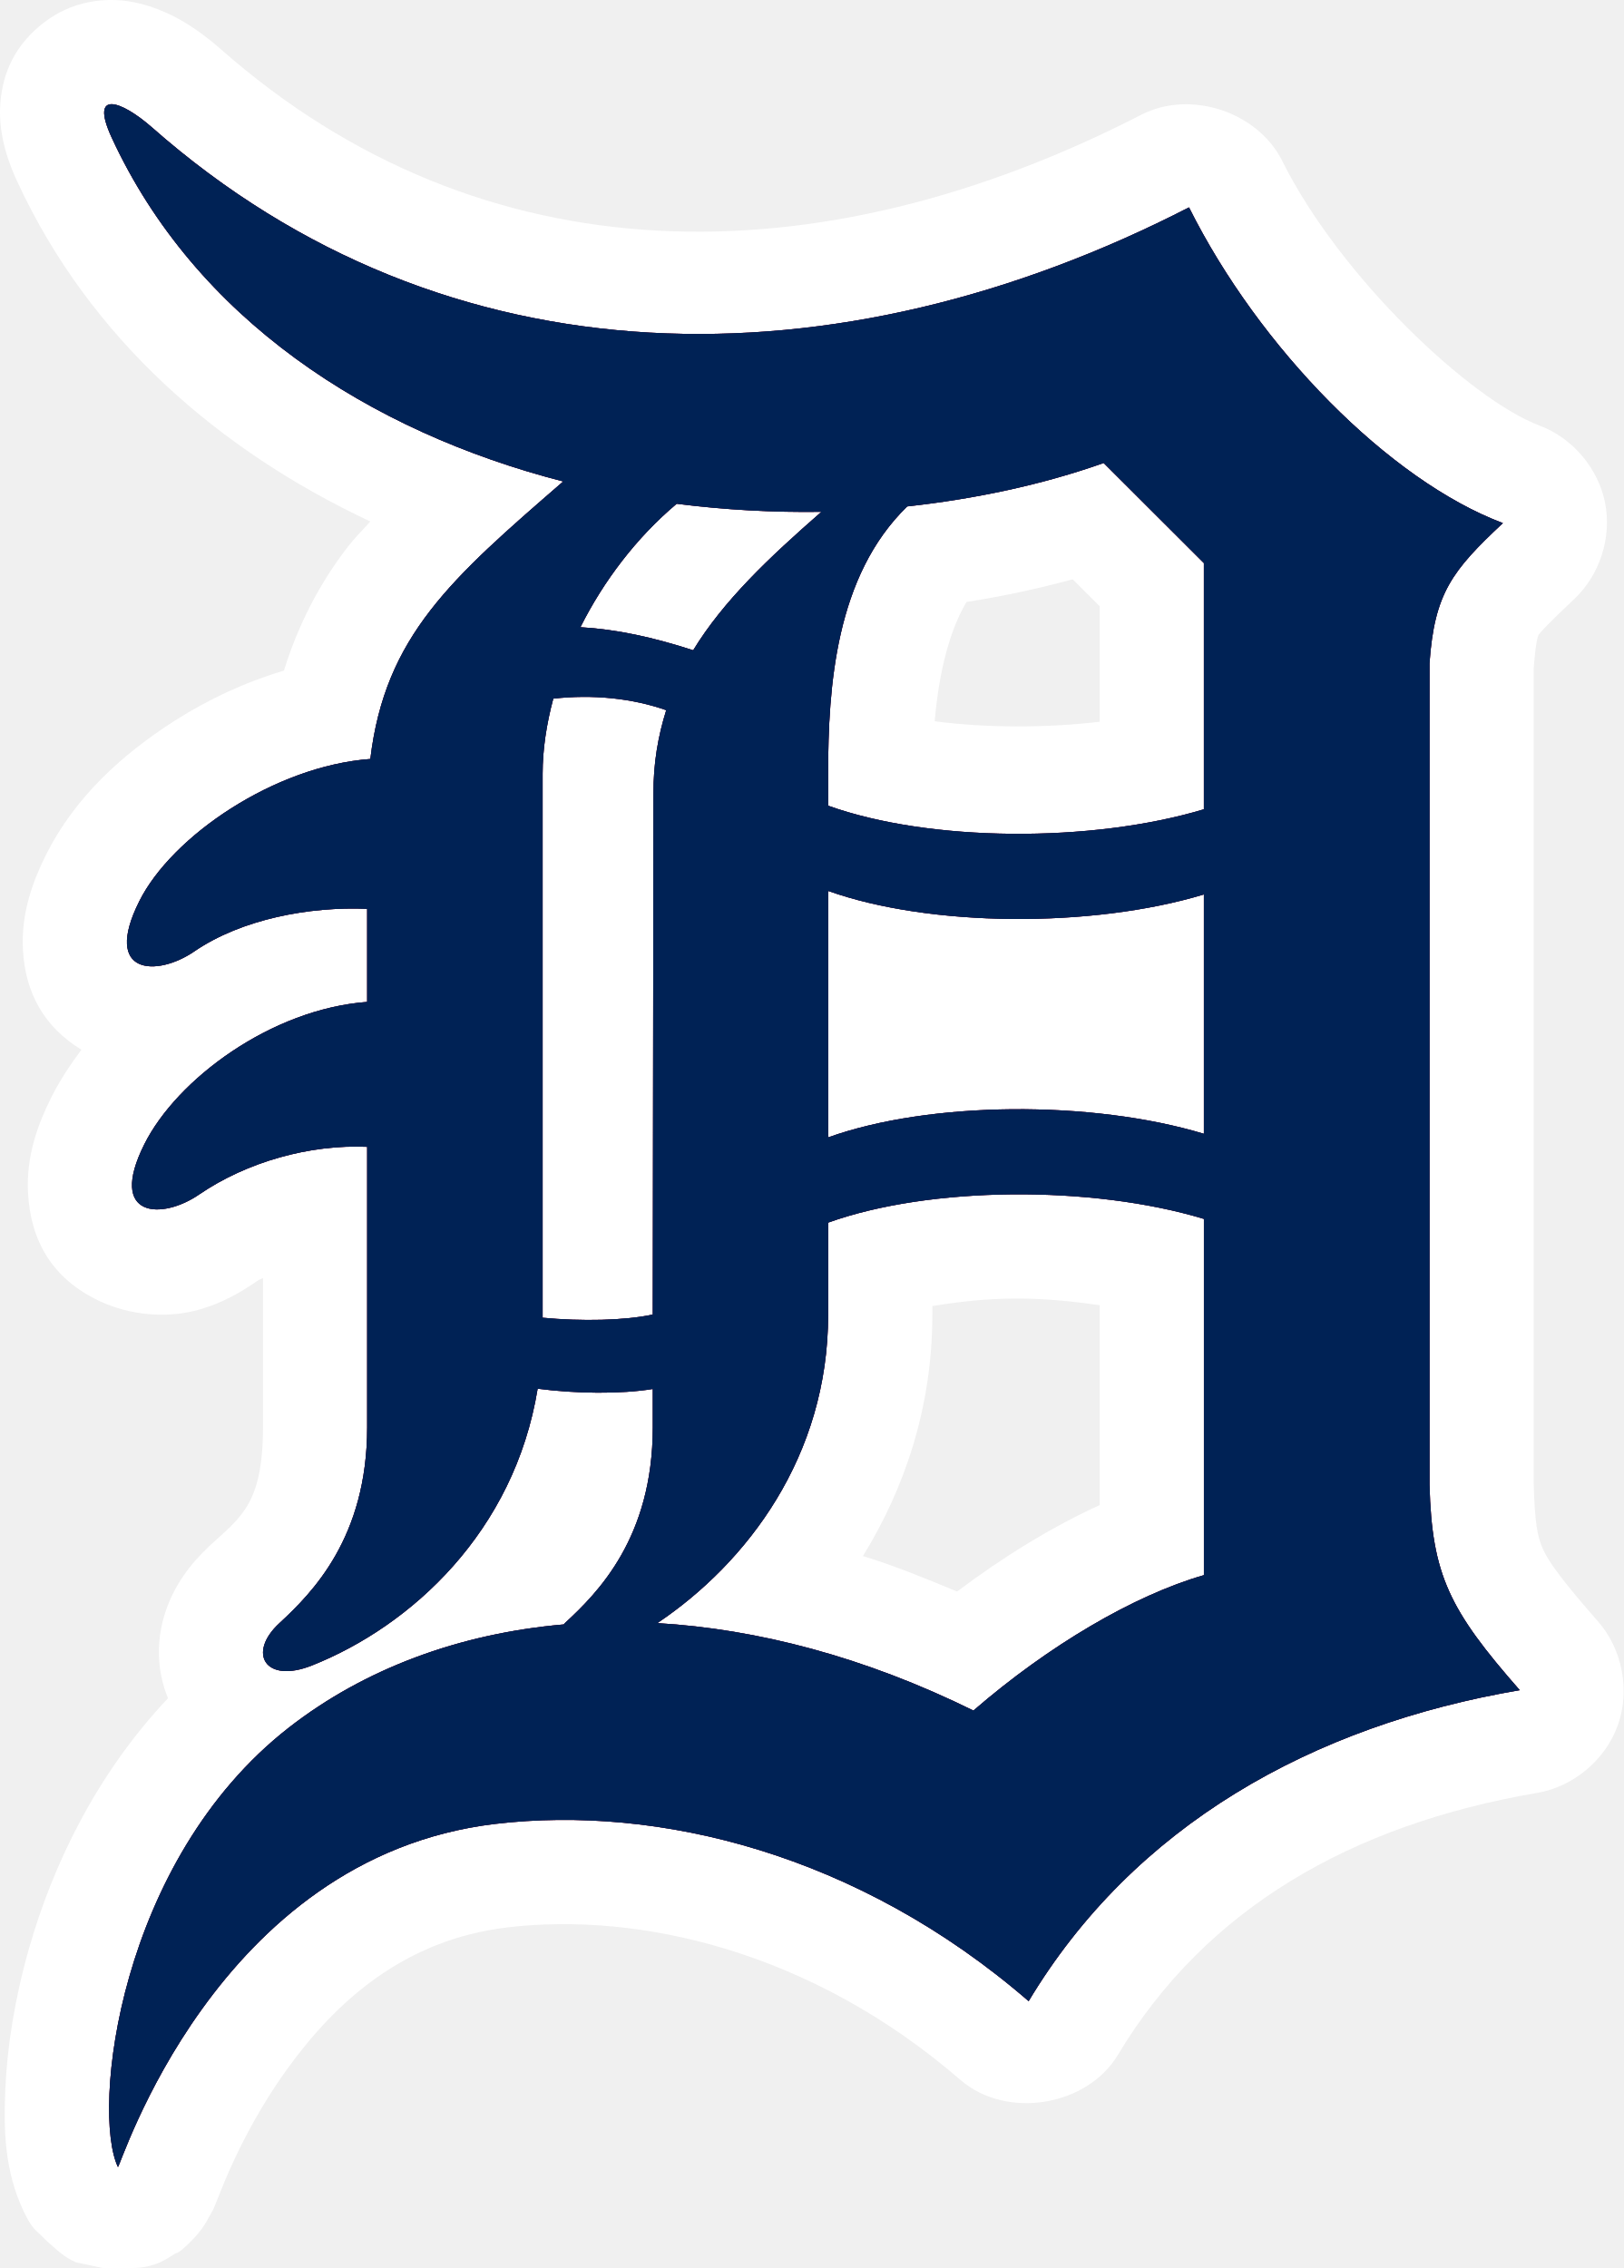
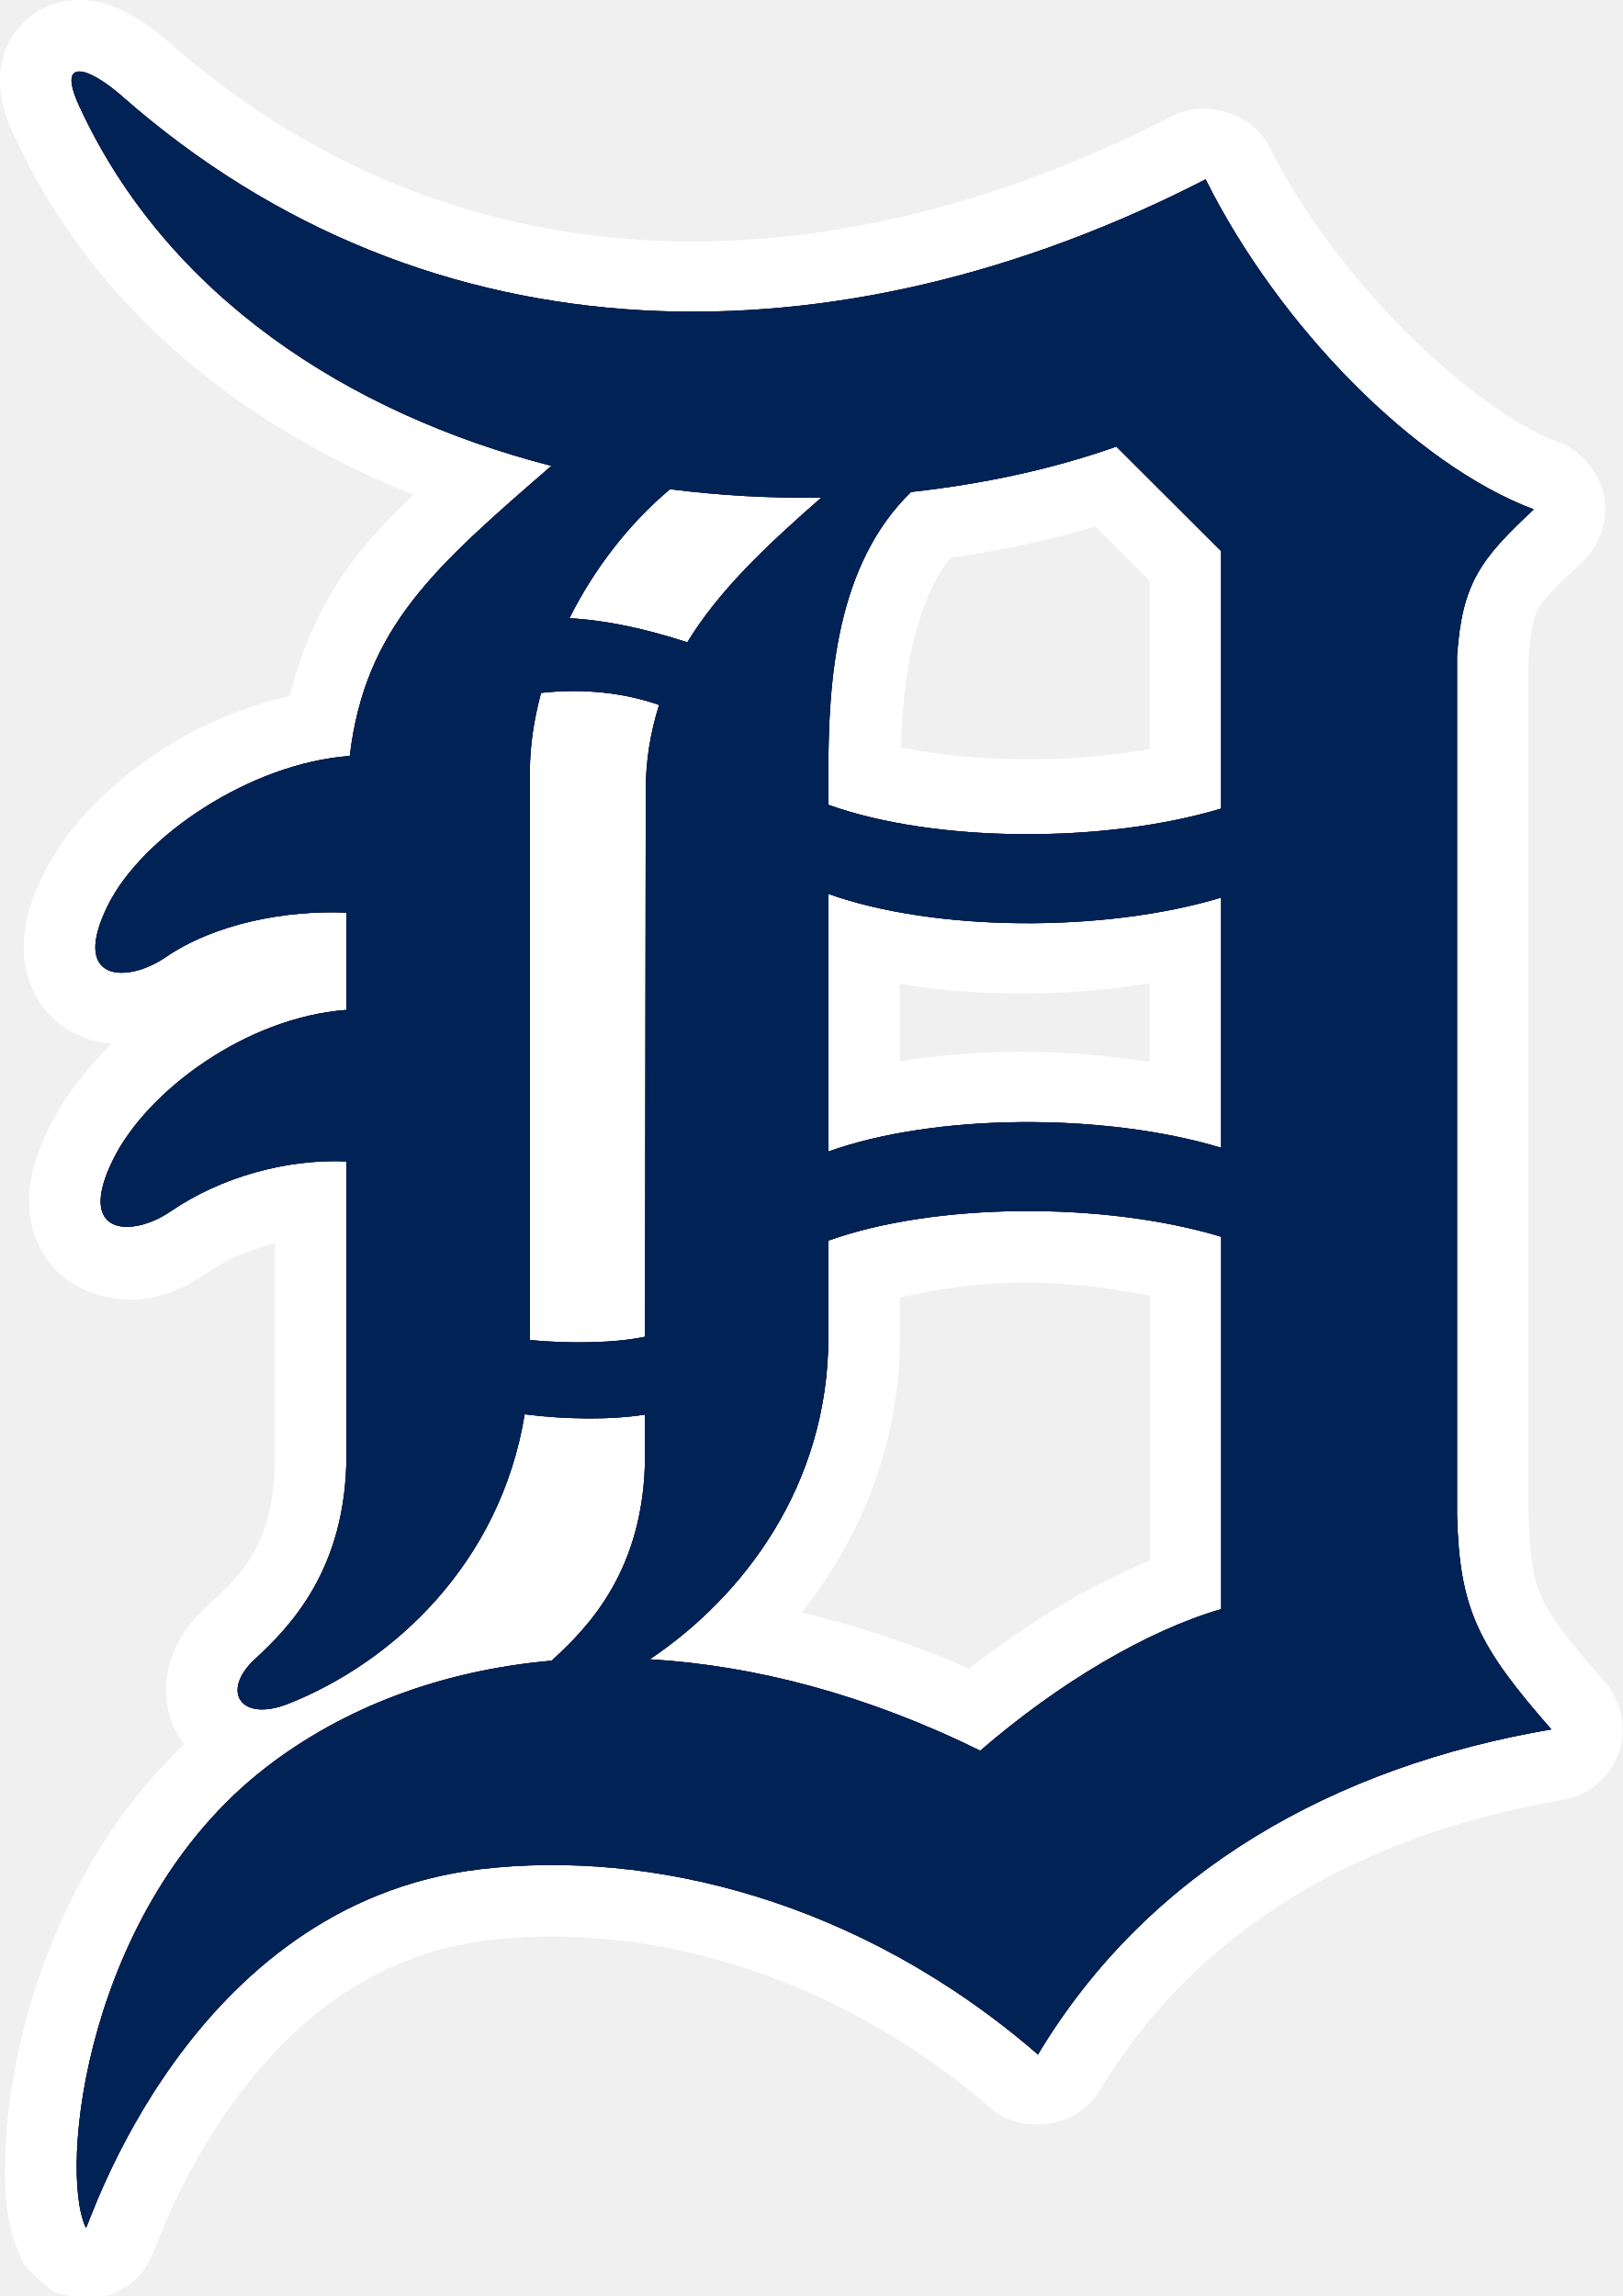
- <svg xmlns="http://www.w3.org/2000/svg" viewBox="0 0 193.362 270.113" version="1.1" id="svg1" width="193.362" height="270.113">
+ <svg xmlns="http://www.w3.org/2000/svg" viewBox="0 0 184.852 261.585" version="1.1" id="svg1" width="184.852" height="261.585">
  <defs id="defs1" />
-   <g fill="#FFF" id="g4" style="fill:#ff0000" transform="translate(12.40278,12.40789)">
-     <path id="path4" style="fill:#ffffff" d="m 1.484,-12.395 c -2.564,-0.109 -6.038,0.405 -9.25,3.15 -3.347,2.861 -4.365,6.184 -4.596,9.139 -0.308,3.94 1.174,7.495 1.969,9.229 a 8.034,8.034 0 0 0 0.01,0.021 c 0.002,0.004 0.004,0.006 0.006,0.01 8.728,18.927 24.263,32.187 42.076,40.545 -0.893,1.003 -1.847,1.938 -2.678,3.012 -3.341,4.321 -5.911,9.267 -7.611,14.75 -4.659,1.386 -9.025,3.434 -12.957,5.938 -6.342,4.037 -11.981,9.199 -15.371,15.986 -1.582,3.165 -2.973,6.961 -2.756,11.262 0.261,5.175 2.51,9.247 6.967,11.961 -1.358,1.829 -2.609,3.719 -3.609,5.721 -1.583,3.166 -2.972,6.963 -2.754,11.266 0.293,5.791 2.904,10.313 8.537,12.959 3.724,1.749 7.949,1.977 11.266,1.16 3.269,-0.805 5.689,-2.315 7.58,-3.621 a 8.034,8.034 0 0 0 0.018,-0.004 c 0.158,-0.108 0.414,-0.182 0.584,-0.287 v 17.785 c 0,9.259 -2.744,10.759 -6.449,14.193 a 8.034,8.034 0 0 0 -0.018,0.035 c -2.09,1.931 -4.143,4.575 -5.205,7.928 -0.976,3.082 -1.064,6.63 0.363,10.104 -8.599,9.108 -13.729,19.937 -16.527,29.709 -1.735,6.061 -2.628,11.782 -2.846,16.842 -0.204,4.738 -0.137,9.669 2.195,14.586 a 8.034,8.034 0 0 0 0.012,0.025 c 1.004,2.098 1.462,2.206 1.902,2.666 0.44,0.46 0.816,0.805 1.16,1.115 0.344,0.311 0.648,0.573 0.879,0.768 0.115,0.097 0.213,0.179 0.285,0.238 0.036,0.03 0.066,0.054 0.09,0.074 0.012,0.01 0.022,0.018 0.033,0.027 8.571e-4,7e-4 0.003,0.001 0.004,0.002 a 8.034,8.034 0 0 0 1.836,1.125 c 0,0 3.192,0.682 3.205,0.682 0.013,6e-5 0.019,-2e-5 0.025,0 0.013,3e-5 0.025,-2e-5 0.039,0 0.029,3e-5 0.068,-3e-5 0.117,0 0.099,5e-5 0.239,-4e-5 0.406,0 0.334,7e-5 0.778,-1e-5 1.223,0 0.445,10e-6 0.888,7e-5 1.223,0 0.167,-4e-5 0.307,6e-5 0.406,0 0.05,-3e-5 0.089,4e-5 0.119,0 0.01,-1e-5 0.018,2e-5 0.027,0 a 8.034,8.034 0 0 0 3.283,-0.701 c 0,0 0.901,-0.473 0.914,-0.48 0.013,-0.008 0.016,-0.013 0.021,-0.016 0.01,-0.006 0.018,-0.009 0.025,-0.014 0.016,-0.01 0.034,-0.022 0.055,-0.035 0.042,-0.026 0.096,-0.06 0.162,-0.102 0.132,-0.083 0.306,-0.193 0.506,-0.324 0.4,-0.262 0.224,0.205 1.99,-1.543 0.566,-0.56 1.114,-1.259 1.264,-1.461 0.662,-0.897 1.769,-3.164 1.225,-2.035 v -0.002 c 0.225,-0.466 0.431,-0.979 0.443,-1.01 0.172,-0.424 0.305,-0.774 0.475,-1.199 0.351,-0.883 0.844,-2.09 1.529,-3.582 1.367,-2.975 3.497,-7.038 6.396,-11.068 5.827,-8.099 13.94,-15.525 26.336,-16.998 15.77,-1.858 36.234,2.849 53.932,18.17 5.453,4.721 15.051,3.188 18.762,-2.996 a 8.034,8.034 0 0 0 0,-0.002 c 10.433,-17.396 27.801,-27.419 49.928,-31.189 4.325,-0.737 8.14,-3.945 9.607,-8.08 1.468,-4.135 0.531,-9.031 -2.361,-12.33 a 8.034,8.034 0 0 0 -0.002,-0.002 c -4.019,-4.583 -5.815,-6.98 -6.531,-8.549 -0.713,-1.56 -1.009,-3.238 -1.135,-7.969 V 67.219 c 0.238,-3.152 0.479,-3.829 0.596,-4.031 0.121,-0.21 1.23,-1.442 4.213,-4.232 h -0.002 c 3.066,-2.868 4.514,-7.365 3.695,-11.482 -0.818,-4.118 -3.875,-7.718 -7.805,-9.195 -8.21,-3.087 -23.727,-17.656 -30.645,-31.525 a 8.034,8.034 0 0 0 0,-0.004 C 137.374,0.892 129.345,-1.737 123.523,1.254 85.018,21.041 45.021,20.894 13.881,-6.559 a 8.034,8.034 0 0 0 -0.023,-0.021 C 12.528,-7.746 11.061,-8.869 9.398,-9.855 8.411,-10.441 5.14,-12.239 1.484,-12.395 Z m 113.859,68.98 3.215,3.211 v 13.756 c -6.451,0.76 -13.597,0.734 -19.65,-0.057 0.49,-5.743 1.761,-10.829 3.791,-14.211 4.296,-0.673 8.509,-1.578 12.645,-2.699 z m -7.133,85.66 c 3.516,-0.033 6.988,0.307 10.352,0.793 v 23.803 c -5.766,2.641 -11.472,6.152 -16.986,10.301 -3.743,-1.561 -7.485,-3.091 -11.215,-4.227 4.958,-8.035 8.268,-17.719 8.268,-28.738 v -1.033 c 3.011,-0.5 6.197,-0.867 9.582,-0.898 z" />
-     <path d="M 157.836,164.452 V 66.587 c 0.583,-8.34 2.687,-11.033 8.74,-16.695 C 153.056,44.809 137.533,29.007 129.196,12.29 87.402,33.767 40.86,33.767 5.675,2.748 2.167,-0.328 -1.8,-1.902 0.884,3.95 10.836,25.54 31.48,38.97 54.67,44.933 41.323,56.497 33.457,63.333 31.7,77.983 20.296,78.823 8.05,87.186 4.182,94.93 c -4.42,8.84 2.124,9.02 6.554,5.973 5.662,-3.866 13.73,-5.36 20.585,-5.07 v 11.084 c -11.424,0.85 -22.668,9.21 -26.537,16.956 -4.42,8.84 2.126,9.033 6.555,5.963 5.66,-3.86 13.128,-5.963 19.983,-5.66 v 33.41 c 0,13.14 -6.55,19.704 -10.422,23.293 -3.9,3.566 -1.744,7.302 3.87,5.058 11.803,-4.7 24.072,-15.913 26.855,-32.953 4.493,0.592 9.903,0.662 13.712,0.032 v 4.57 c 0,13.138 -6.554,19.703 -10.444,23.292 -0.06,0.047 -0.1,0.097 -0.147,0.177 -12.54,1.092 -23.784,5.32 -32.722,12.267 C 1.638,209.21 -1.51,239.044 1.638,245.67 c 0.198,0.42 11.484,-36.89 44.956,-40.858 19.384,-2.284 43.196,3.534 63.503,21.114 12.525,-20.885 33.723,-32.82 58.486,-37.04 -8.358,-9.53 -10.466,-13.7 -10.746,-24.434 z m -26.87,-109.8 v 29.324 c -13.378,4.028 -32.698,3.9 -44.747,-0.43 v -3.82 c 0,-10.36 0.884,-23.53 9.42,-31.82 8.16,-0.9 16.078,-2.583 23.393,-5.17 l 11.934,11.917 z M 86.22,93.7 c 12.047,4.3 31.368,4.46 44.747,0.42 v 28.503 c -13.38,-4.038 -32.7,-3.898 -44.748,0.43 V 93.7 Z M 85.418,48.55 c -6.273,5.484 -11.665,10.584 -15.27,16.486 -4.77,-1.552 -9.16,-2.505 -13.43,-2.746 2.773,-5.532 6.713,-10.712 11.466,-14.7 5.72,0.73 11.503,1.042 17.234,0.96 z m -33.2,95.98 V 79.727 c 0,-2.853 0.45,-5.873 1.27,-8.928 4.723,-0.532 9.42,-0.042 13.45,1.374 -0.96,3.047 -1.543,6.302 -1.52,9.98 l -0.082,61.997 c -3.347,0.722 -8.51,0.82 -13.12,0.38 z m 51.303,46.785 C 90.56,184.928 77.803,181.6 65.88,180.9 76.582,173.713 86.22,161.024 86.22,144.177 v -10.973 c 12.05,-4.34 31.37,-4.49 44.75,-0.442 v 42.425 c -8.348,2.405 -18.49,8.378 -27.447,16.126 z" id="path3" style="fill:#ff0000" />
+   <g fill="#FFF" id="g4" style="fill:#800000" transform="translate(8.145304,8.143513)">
+     <path id="path4" style="fill:#ffffff" d="m 1.303,-8.135 c -1.73,-0.073 -4.144,0.289 -6.299,2.131 -2.219,1.897 -2.962,4.269 -3.115,6.23 -0.234,2.998 0.791,5.368 1.594,7.119 a 3.77,3.77 0 0 0 0.006,0.014 c 0.002,0.005 0.006,0.009 0.008,0.014 C 2.604,27.12 19.576,40.464 38.941,48.227 c -2.358,2.273 -4.611,4.588 -6.547,7.092 -3.52,4.553 -6.035,9.822 -7.535,15.811 -5.055,1.226 -9.89,3.177 -14.117,5.867 -5.887,3.747 -10.942,8.478 -13.848,14.295 -1.432,2.865 -2.477,5.839 -2.311,9.141 0.202,4.005 2.314,7.539 6.094,9.314 1.283,0.603 2.59,0.889 3.871,1.053 -2.924,2.856 -5.357,6.04 -7.053,9.436 -1.432,2.866 -2.478,5.842 -2.311,9.145 0.203,4.002 2.312,7.538 6.094,9.314 2.886,1.356 5.913,1.5 8.434,0.879 2.493,-0.614 4.507,-1.833 6.205,-3.006 a 3.77,3.77 0 0 0 0.01,0 c 2.007,-1.369 4.584,-2.353 7.25,-3.102 v 24.121 c 0,10.547 -4.098,13.874 -7.814,17.318 a 3.77,3.77 0 0 0 -0.006,0.021 c -1.718,1.583 -3.255,3.591 -4.051,6.104 -0.879,2.776 -0.795,6.185 1.242,9.16 0.1,0.145 0.238,0.208 0.344,0.344 -9.367,8.904 -14.83,20.113 -17.717,30.195 -1.645,5.745 -2.482,11.162 -2.684,15.852 -0.195,4.537 -0.078,8.643 1.787,12.574 a 3.77,3.77 0 0 0 0.006,0.012 c 0.508,1.062 0.813,1.222 1.135,1.559 0.322,0.336 0.638,0.631 0.936,0.898 0.297,0.268 0.572,0.504 0.777,0.678 0.103,0.087 0.188,0.158 0.25,0.209 0.031,0.025 0.055,0.045 0.074,0.06 0.009,0.008 0.016,0.013 0.023,0.019 0.001,0.001 0.004,0.003 0.006,0.004 a 3.77,3.77 0 0 0 0.861,0.527 c 0,0 1.499,0.32 1.506,0.32 0.007,3e-5 0.011,-1e-5 0.016,0 0.01,2e-5 0.019,-2e-5 0.033,0 0.027,3e-5 0.066,-3e-5 0.115,0 0.098,5e-5 0.238,-4e-5 0.404,0 0.334,7e-5 0.778,-1e-5 1.223,0 0.444,1e-5 0.889,6e-5 1.223,0 0.167,-4e-5 0.306,5e-5 0.404,0 0.049,-3e-5 0.087,3e-5 0.115,0 0.014,-2e-5 0.025,2e-5 0.035,0 a 3.77,3.77 0 0 0 1.539,-0.328 c 0,0 0.423,-0.223 0.43,-0.227 0.006,-0.004 0.009,-0.006 0.012,-0.008 0.006,-0.004 0.012,-0.006 0.018,-0.01 0.012,-0.007 0.025,-0.016 0.043,-0.027 0.035,-0.022 0.084,-0.053 0.143,-0.09 0.117,-0.074 0.275,-0.174 0.447,-0.287 0.345,-0.226 0.436,-0.125 1.326,-1.006 0.388,-0.384 0.71,-0.798 0.83,-0.961 0.513,-0.695 1.04,-1.82 0.816,-1.357 0.173,-0.358 0.293,-0.662 0.332,-0.76 0.148,-0.365 0.283,-0.722 0.463,-1.174 0.366,-0.919 0.893,-2.205 1.619,-3.785 1.451,-3.157 3.699,-7.455 6.811,-11.779 6.236,-8.667 15.412,-17.094 29.297,-18.742 17.013,-2.005 38.626,3.084 57.221,19.182 3.58,3.099 9.878,2.093 12.314,-1.967 11.149,-18.591 29.84,-29.275 52.867,-33.199 2.839,-0.484 5.345,-2.59 6.309,-5.305 0.963,-2.714 0.346,-5.928 -1.553,-8.094 a 3.77,3.77 0 0 0 0,-0.002 c -4.057,-4.626 -6.145,-7.272 -7.203,-9.588 -1.055,-2.31 -1.392,-4.73 -1.521,-9.66 V 66.977 c 0.257,-3.546 0.566,-4.883 1.166,-5.922 0.606,-1.05 2.033,-2.443 4.994,-5.213 h -0.002 c 2.013,-1.882 2.963,-4.834 2.426,-7.537 -0.537,-2.703 -2.543,-5.068 -5.123,-6.037 C 159.349,38.473 143.9,23.528 136.482,8.654 a 3.77,3.77 0 0 0 0,-0.002 C 134.564,4.808 129.294,3.082 125.473,5.045 85.848,25.407 43.592,25.312 11.068,-3.355 c -0.003,-0.002 -0.005,-0.004 -0.008,-0.006 A 3.77,3.77 0 0 0 11.047,-3.375 C 9.868,-4.409 8.607,-5.37 7.225,-6.189 6.16,-6.821 4.072,-8.017 1.303,-8.135 Z M 116.619,51.838 l 6.203,6.191 v 19.172 c -9.077,1.637 -20.061,1.528 -28.35,-0.188 0.234,-8.183 1.636,-16.485 5.656,-21.609 5.645,-0.789 11.151,-1.988 16.49,-3.566 z m 6.203,52.057 v 8.951 c -9.358,-1.489 -19.287,-1.581 -28.459,-0.055 v -8.842 c 9.168,1.52 19.096,1.432 28.459,-0.055 z m -14.65,34.088 c 5.077,-0.047 10.047,0.583 14.654,1.488 v 30.193 c -6.883,2.829 -13.882,7.061 -20.564,12.316 -6.411,-2.827 -12.777,-4.888 -19.084,-6.406 6.496,-8.255 11.188,-18.809 11.188,-31.396 v -4.494 c 4.153,-0.949 8.787,-1.655 13.807,-1.701 z m -53.178,30.232 c -0.052,0.099 -0.096,0.21 -0.148,0.307 0.051,-0.101 0.099,-0.205 0.148,-0.307 z" />
+     <path d="M 157.836,164.452 V 66.587 c 0.583,-8.34 2.687,-11.033 8.74,-16.695 C 153.056,44.809 137.533,29.007 129.196,12.29 87.402,33.767 40.86,33.767 5.675,2.748 2.167,-0.328 -1.8,-1.902 0.884,3.95 10.836,25.54 31.48,38.97 54.67,44.933 41.323,56.497 33.457,63.333 31.7,77.983 20.296,78.823 8.05,87.186 4.182,94.93 c -4.42,8.84 2.124,9.02 6.554,5.973 5.662,-3.866 13.73,-5.36 20.585,-5.07 v 11.084 c -11.424,0.85 -22.668,9.21 -26.537,16.956 -4.42,8.84 2.126,9.033 6.555,5.963 5.66,-3.86 13.128,-5.963 19.983,-5.66 v 33.41 c 0,13.14 -6.55,19.704 -10.422,23.293 -3.9,3.566 -1.744,7.302 3.87,5.058 11.803,-4.7 24.072,-15.913 26.855,-32.953 4.493,0.592 9.903,0.662 13.712,0.032 v 4.57 c 0,13.138 -6.554,19.703 -10.444,23.292 -0.06,0.047 -0.1,0.097 -0.147,0.177 -12.54,1.092 -23.784,5.32 -32.722,12.267 C 1.638,209.21 -1.51,239.044 1.638,245.67 c 0.198,0.42 11.484,-36.89 44.956,-40.858 19.384,-2.284 43.196,3.534 63.503,21.114 12.525,-20.885 33.723,-32.82 58.486,-37.04 -8.358,-9.53 -10.466,-13.7 -10.746,-24.434 z m -26.87,-109.8 v 29.324 c -13.378,4.028 -32.698,3.9 -44.747,-0.43 v -3.82 c 0,-10.36 0.884,-23.53 9.42,-31.82 8.16,-0.9 16.078,-2.583 23.393,-5.17 l 11.934,11.917 z M 86.22,93.7 c 12.047,4.3 31.368,4.46 44.747,0.42 v 28.503 c -13.38,-4.038 -32.7,-3.898 -44.748,0.43 V 93.7 Z M 85.418,48.55 c -6.273,5.484 -11.665,10.584 -15.27,16.486 -4.77,-1.552 -9.16,-2.505 -13.43,-2.746 2.773,-5.532 6.713,-10.712 11.466,-14.7 5.72,0.73 11.503,1.042 17.234,0.96 z m -33.2,95.98 V 79.727 c 0,-2.853 0.45,-5.873 1.27,-8.928 4.723,-0.532 9.42,-0.042 13.45,1.374 -0.96,3.047 -1.543,6.302 -1.52,9.98 l -0.082,61.997 c -3.347,0.722 -8.51,0.82 -13.12,0.38 z m 51.303,46.785 C 90.56,184.928 77.803,181.6 65.88,180.9 76.582,173.713 86.22,161.024 86.22,144.177 v -10.973 c 12.05,-4.34 31.37,-4.49 44.75,-0.442 v 42.425 c -8.348,2.405 -18.49,8.378 -27.447,16.126 z" id="path3" style="fill:#800000" />
  </g>
-   <g fill="#FFF" id="g1" style="fill:#002255" transform="translate(12.40278,12.40789)">
+   <g fill="#FFF" id="g1" style="fill:#002255" transform="translate(8.145304,8.143513)">
    <path d="M 157.836,164.452 V 66.587 c 0.583,-8.34 2.687,-11.033 8.74,-16.695 C 153.056,44.809 137.533,29.007 129.196,12.29 87.402,33.767 40.86,33.767 5.675,2.748 2.167,-0.328 -1.8,-1.902 0.884,3.95 10.836,25.54 31.48,38.97 54.67,44.933 41.323,56.497 33.457,63.333 31.7,77.983 20.296,78.823 8.05,87.186 4.182,94.93 c -4.42,8.84 2.124,9.02 6.554,5.973 5.662,-3.866 13.73,-5.36 20.585,-5.07 v 11.084 c -11.424,0.85 -22.668,9.21 -26.537,16.956 -4.42,8.84 2.126,9.033 6.555,5.963 5.66,-3.86 13.128,-5.963 19.983,-5.66 v 33.41 c 0,13.14 -6.55,19.704 -10.422,23.293 -3.9,3.566 -1.744,7.302 3.87,5.058 11.803,-4.7 24.072,-15.913 26.855,-32.953 4.493,0.592 9.903,0.662 13.712,0.032 v 4.57 c 0,13.138 -6.554,19.703 -10.444,23.292 -0.06,0.047 -0.1,0.097 -0.147,0.177 -12.54,1.092 -23.784,5.32 -32.722,12.267 C 1.638,209.21 -1.51,239.044 1.638,245.67 c 0.198,0.42 11.484,-36.89 44.956,-40.858 19.384,-2.284 43.196,3.534 63.503,21.114 12.525,-20.885 33.723,-32.82 58.486,-37.04 -8.358,-9.53 -10.466,-13.7 -10.746,-24.434 z m -26.87,-109.8 v 29.324 c -13.378,4.028 -32.698,3.9 -44.747,-0.43 v -3.82 c 0,-10.36 0.884,-23.53 9.42,-31.82 8.16,-0.9 16.078,-2.583 23.393,-5.17 l 11.934,11.917 z M 86.22,93.7 c 12.047,4.3 31.368,4.46 44.747,0.42 v 28.503 c -13.38,-4.038 -32.7,-3.898 -44.748,0.43 V 93.7 Z M 85.418,48.55 c -6.273,5.484 -11.665,10.584 -15.27,16.486 -4.77,-1.552 -9.16,-2.505 -13.43,-2.746 2.773,-5.532 6.713,-10.712 11.466,-14.7 5.72,0.73 11.503,1.042 17.234,0.96 z m -33.2,95.98 V 79.727 c 0,-2.853 0.45,-5.873 1.27,-8.928 4.723,-0.532 9.42,-0.042 13.45,1.374 -0.96,3.047 -1.543,6.302 -1.52,9.98 l -0.082,61.997 c -3.347,0.722 -8.51,0.82 -13.12,0.38 z m 51.303,46.785 C 90.56,184.928 77.803,181.6 65.88,180.9 76.582,173.713 86.22,161.024 86.22,144.177 v -10.973 c 12.05,-4.34 31.37,-4.49 44.75,-0.442 v 42.425 c -8.348,2.405 -18.49,8.378 -27.447,16.126 z" id="path1" style="fill:#002255" />
    <path d="M 157.836,164.452 V 66.587 c 0.583,-8.34 2.687,-11.033 8.74,-16.695 C 153.056,44.809 137.533,29.007 129.196,12.29 87.402,33.767 40.86,33.767 5.675,2.748 2.167,-0.328 -1.8,-1.902 0.884,3.95 10.836,25.54 31.48,38.97 54.67,44.933 41.323,56.497 33.457,63.333 31.7,77.983 20.296,78.823 8.05,87.186 4.182,94.93 c -4.42,8.84 2.124,9.02 6.554,5.973 5.662,-3.866 13.73,-5.36 20.585,-5.07 v 11.084 c -11.424,0.85 -22.668,9.21 -26.537,16.956 -4.42,8.84 2.126,9.033 6.555,5.963 5.66,-3.86 13.128,-5.963 19.983,-5.66 v 33.41 c 0,13.14 -6.55,19.704 -10.422,23.293 -3.9,3.566 -1.744,7.302 3.87,5.058 11.803,-4.7 24.072,-15.913 26.855,-32.953 4.493,0.592 9.903,0.662 13.712,0.032 v 4.57 c 0,13.138 -6.554,19.703 -10.444,23.292 -0.06,0.047 -0.1,0.097 -0.147,0.177 -12.54,1.092 -23.784,5.32 -32.722,12.267 C 1.638,209.21 -1.51,239.044 1.638,245.67 c 0.198,0.42 11.484,-36.89 44.956,-40.858 19.384,-2.284 43.196,3.534 63.503,21.114 12.525,-20.885 33.723,-32.82 58.486,-37.04 -8.358,-9.53 -10.466,-13.7 -10.746,-24.434 z m -26.87,-109.8 v 29.324 c -13.378,4.028 -32.698,3.9 -44.747,-0.43 v -3.82 c 0,-10.36 0.884,-23.53 9.42,-31.82 8.16,-0.9 16.078,-2.583 23.393,-5.17 l 11.934,11.917 z M 86.22,93.7 c 12.047,4.3 31.368,4.46 44.747,0.42 v 28.503 c -13.38,-4.038 -32.7,-3.898 -44.748,0.43 V 93.7 Z M 85.418,48.55 c -6.273,5.484 -11.665,10.584 -15.27,16.486 -4.77,-1.552 -9.16,-2.505 -13.43,-2.746 2.773,-5.532 6.713,-10.712 11.466,-14.7 5.72,0.73 11.503,1.042 17.234,0.96 z m -33.2,95.98 V 79.727 c 0,-2.853 0.45,-5.873 1.27,-8.928 4.723,-0.532 9.42,-0.042 13.45,1.374 -0.96,3.047 -1.543,6.302 -1.52,9.98 l -0.082,61.997 c -3.347,0.722 -8.51,0.82 -13.12,0.38 z m 51.303,46.785 C 90.56,184.928 77.803,181.6 65.88,180.9 76.582,173.713 86.22,161.024 86.22,144.177 v -10.973 c 12.05,-4.34 31.37,-4.49 44.75,-0.442 v 42.425 c -8.348,2.405 -18.49,8.378 -27.447,16.126 z" id="path2" style="fill:#002255" />
  </g>
</svg>
